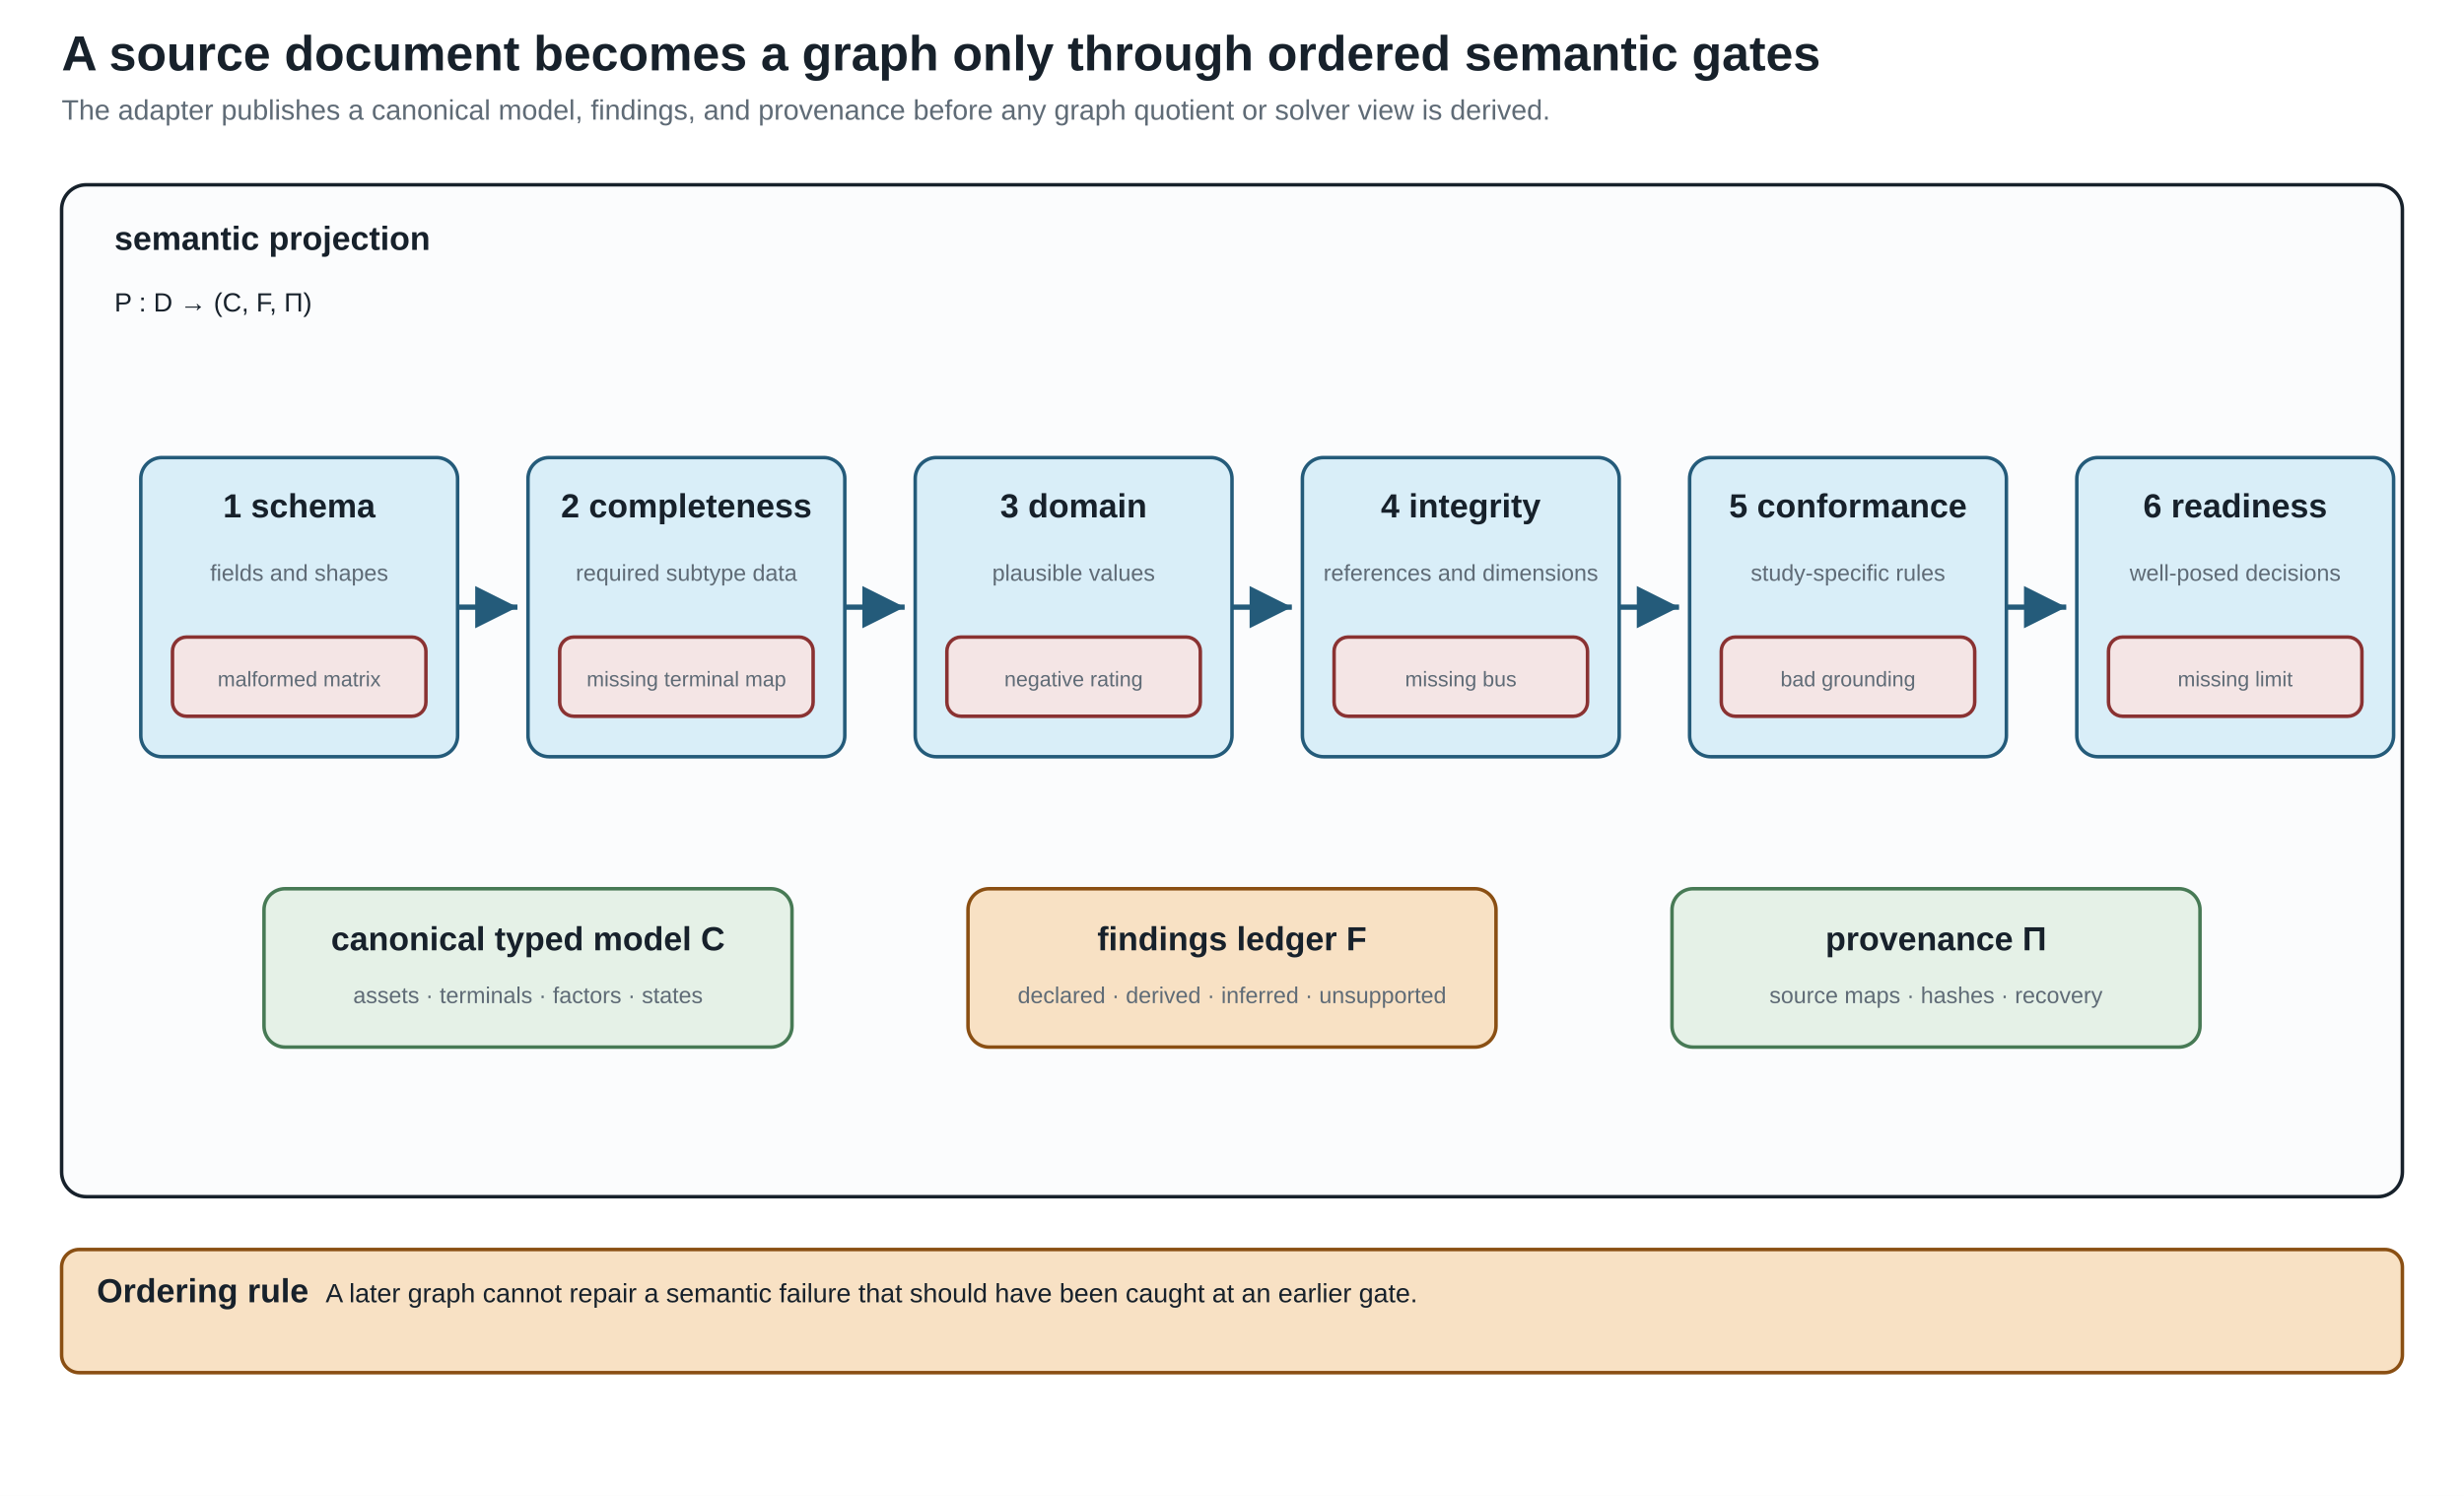
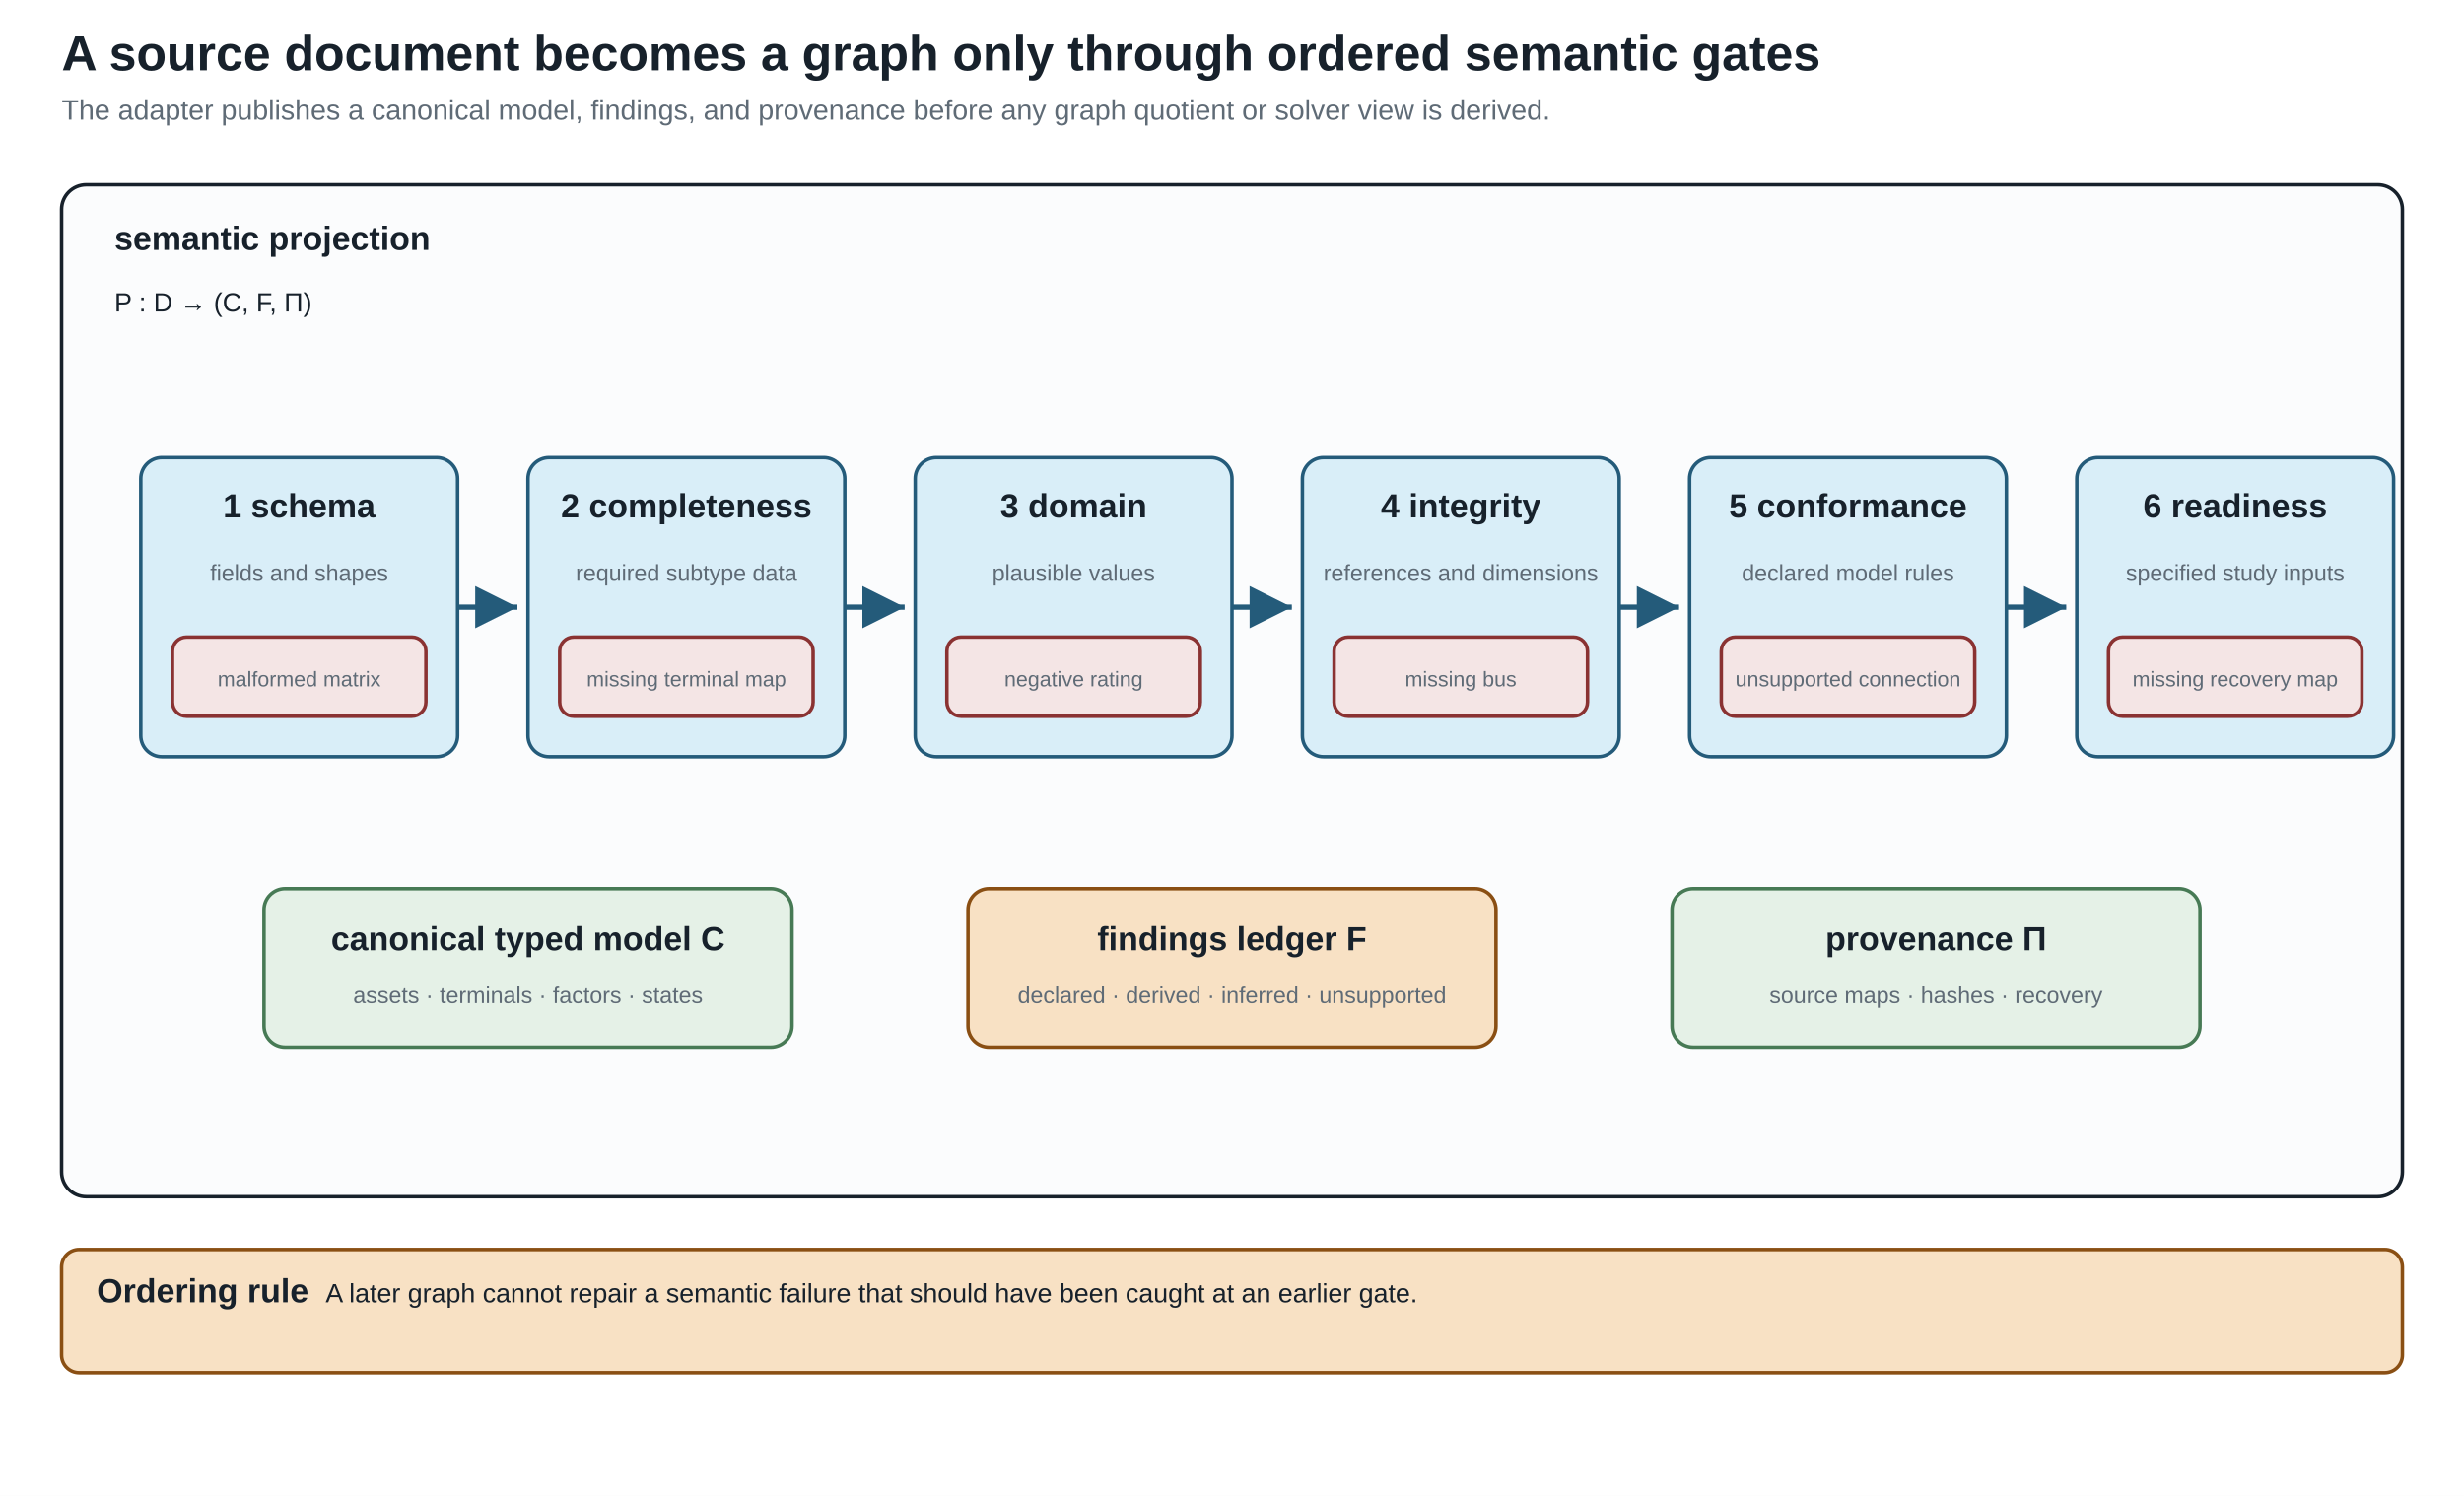
<svg xmlns="http://www.w3.org/2000/svg" width="1400" height="850" viewBox="0 0 1400 850">
  <defs>
    <marker id="arrow" markerWidth="10" markerHeight="10" refX="8" refY="4" orient="auto">
      <path d="M0,0 L8,4 L0,8 z" fill="#245b7a" />
    </marker>
    <marker id="arrowo" markerWidth="10" markerHeight="10" refX="8" refY="4" orient="auto">
      <path d="M0,0 L8,4 L0,8 z" fill="#8a4f13" />
    </marker>
    <marker id="arrowg" markerWidth="10" markerHeight="10" refX="8" refY="4" orient="auto">
      <path d="M0,0 L8,4 L0,8 z" fill="#477a55" />
    </marker>
  </defs>
  <rect width="100%" height="100%" fill="white" />
  <style>
text{font-family:Arial,sans-serif;fill:#17212b}
.title{font-size:28px;font-weight:bold}.sub{font-size:16px;fill:#5f6b76}
.panel{fill:#fbfcfd;stroke:#17212b;stroke-width:2}.head{font-size:19px;font-weight:bold}
.body{font-size:15px}.small{font-size:13px;fill:#5f6b76}.tiny{font-size:12px;fill:#5f6b76}
.blue{fill:#d9eef8;stroke:#245b7a;stroke-width:2}.orange{fill:#f8e1c4;stroke:#8a4f13;stroke-width:2}
.green{fill:#e5f1e7;stroke:#477a55;stroke-width:2}.red{fill:#f4e5e5;stroke:#8a3232;stroke-width:2}
.axis{stroke:#17212b;stroke-width:2}.grid{stroke:#c7d0d8;stroke-width:1;stroke-dasharray:4 4}
.limit{stroke:#8a3232;stroke-width:2;stroke-dasharray:7 5}.curve1{stroke:#245b7a;stroke-width:3;fill:none}
.curve2{stroke:#8a4f13;stroke-width:3;fill:none}.curve3{stroke:#477a55;stroke-width:3;fill:none}
.curve4{stroke:#7856a8;stroke-width:3;fill:none}.failed{stroke:#8a3232;stroke-width:3;fill:none;stroke-dasharray:8 5}
.arrow{stroke:#245b7a;stroke-width:3;fill:none;marker-end:url(#arrow)}
.arrowo{stroke:#8a4f13;stroke-width:3;fill:none;marker-end:url(#arrowo)}
.arrowg{stroke:#477a55;stroke-width:3;fill:none;marker-end:url(#arrowg)}
</style>
  <text x="35" y="40" class="title" text-anchor="start">A source document becomes a graph only through ordered semantic gates</text>
  <text x="35" y="68" class="sub" text-anchor="start">The adapter publishes a canonical model, findings, and provenance before any graph quotient or solver view is derived.</text>
  <rect x="35" y="105" width="1330" height="575" rx="14" class="panel" />
  <text x="65" y="142" class="head" text-anchor="start">semantic projection</text>
  <text x="65" y="177" class="body" text-anchor="start">P : D → (C, F, Π)</text>
  <rect x="80" y="260" width="180" height="170" rx="12" class="blue" />
  <text x="170" y="294" class="head" text-anchor="middle">1  schema</text>
  <text x="170" y="330" class="small" text-anchor="middle">fields and shapes</text>
  <rect x="98" y="362" width="144" height="45" rx="8" class="red" />
  <text x="170" y="390" class="tiny" text-anchor="middle">malformed matrix</text>
  <path d="M260 345 L294 345" class="arrow" />
  <rect x="300" y="260" width="180" height="170" rx="12" class="blue" />
  <text x="390" y="294" class="head" text-anchor="middle">2  completeness</text>
  <text x="390" y="330" class="small" text-anchor="middle">required subtype data</text>
  <rect x="318" y="362" width="144" height="45" rx="8" class="red" />
  <text x="390" y="390" class="tiny" text-anchor="middle">missing terminal map</text>
  <path d="M480 345 L514 345" class="arrow" />
  <rect x="520" y="260" width="180" height="170" rx="12" class="blue" />
  <text x="610" y="294" class="head" text-anchor="middle">3  domain</text>
  <text x="610" y="330" class="small" text-anchor="middle">plausible values</text>
  <rect x="538" y="362" width="144" height="45" rx="8" class="red" />
  <text x="610" y="390" class="tiny" text-anchor="middle">negative rating</text>
  <path d="M700 345 L734 345" class="arrow" />
  <rect x="740" y="260" width="180" height="170" rx="12" class="blue" />
  <text x="830" y="294" class="head" text-anchor="middle">4  integrity</text>
  <text x="830" y="330" class="small" text-anchor="middle">references and dimensions</text>
  <rect x="758" y="362" width="144" height="45" rx="8" class="red" />
  <text x="830" y="390" class="tiny" text-anchor="middle">missing bus</text>
  <path d="M920 345 L954 345" class="arrow" />
  <rect x="960" y="260" width="180" height="170" rx="12" class="blue" />
  <text x="1050" y="294" class="head" text-anchor="middle">5  conformance</text>
-   <text x="1050" y="330" class="small" text-anchor="middle">study-specific rules</text>
+   <text x="1050" y="330" class="small" text-anchor="middle">declared model rules</text>
  <rect x="978" y="362" width="144" height="45" rx="8" class="red" />
-   <text x="1050" y="390" class="tiny" text-anchor="middle">bad grounding</text>
+   <text x="1050" y="390" class="tiny" text-anchor="middle">unsupported connection</text>
  <path d="M1140 345 L1174 345" class="arrow" />
  <rect x="1180" y="260" width="180" height="170" rx="12" class="blue" />
  <text x="1270" y="294" class="head" text-anchor="middle">6  readiness</text>
-   <text x="1270" y="330" class="small" text-anchor="middle">well-posed decisions</text>
+   <text x="1270" y="330" class="small" text-anchor="middle">specified study inputs</text>
  <rect x="1198" y="362" width="144" height="45" rx="8" class="red" />
-   <text x="1270" y="390" class="tiny" text-anchor="middle">missing limit</text>
+   <text x="1270" y="390" class="tiny" text-anchor="middle">missing recovery map</text>
  <rect x="150" y="505" width="300" height="90" rx="12" class="green" />
  <text x="300" y="540" class="head" text-anchor="middle">canonical typed model C</text>
  <text x="300" y="570" class="small" text-anchor="middle">assets · terminals · factors · states</text>
  <rect x="550" y="505" width="300" height="90" rx="12" class="orange" />
  <text x="700" y="540" class="head" text-anchor="middle">findings ledger F</text>
  <text x="700" y="570" class="small" text-anchor="middle">declared · derived · inferred · unsupported</text>
  <rect x="950" y="505" width="300" height="90" rx="12" class="green" />
  <text x="1100" y="540" class="head" text-anchor="middle">provenance Π</text>
  <text x="1100" y="570" class="small" text-anchor="middle">source maps · hashes · recovery</text>
  <rect x="35" y="710" width="1330" height="70" rx="10" class="orange" />
  <text x="55" y="740" class="head" text-anchor="start">Ordering rule</text>
  <text x="185" y="740" class="body" text-anchor="start">A later graph cannot repair a semantic failure that should have been caught at an earlier gate.</text>
</svg>
